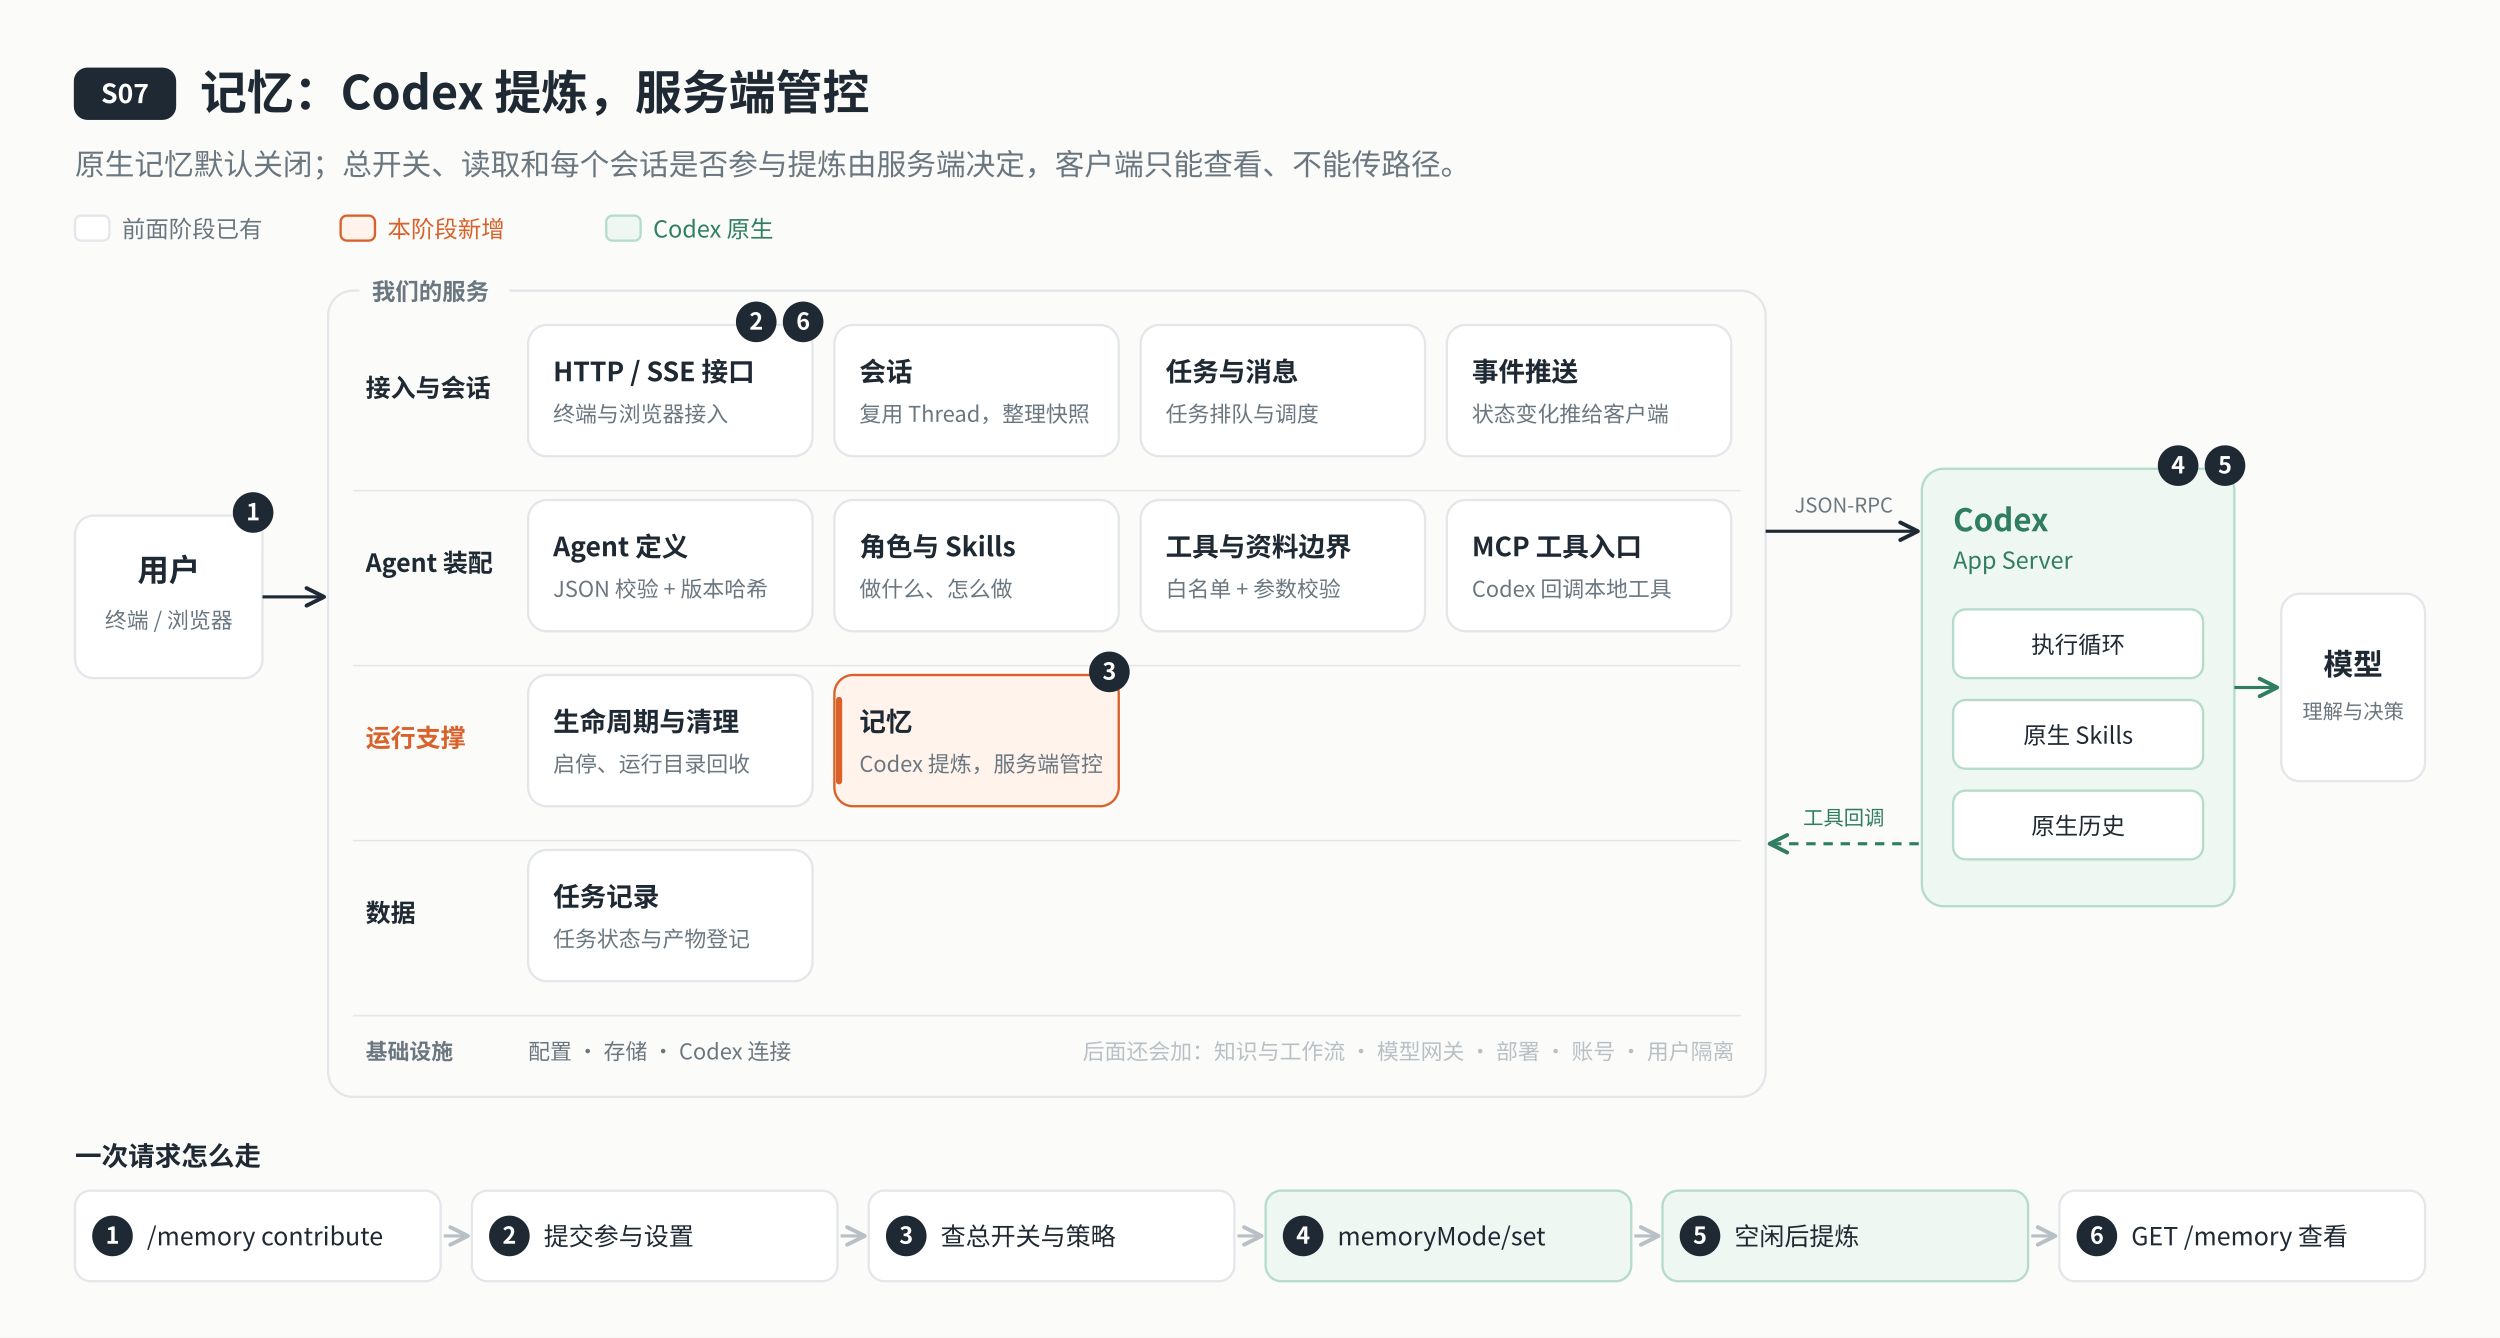
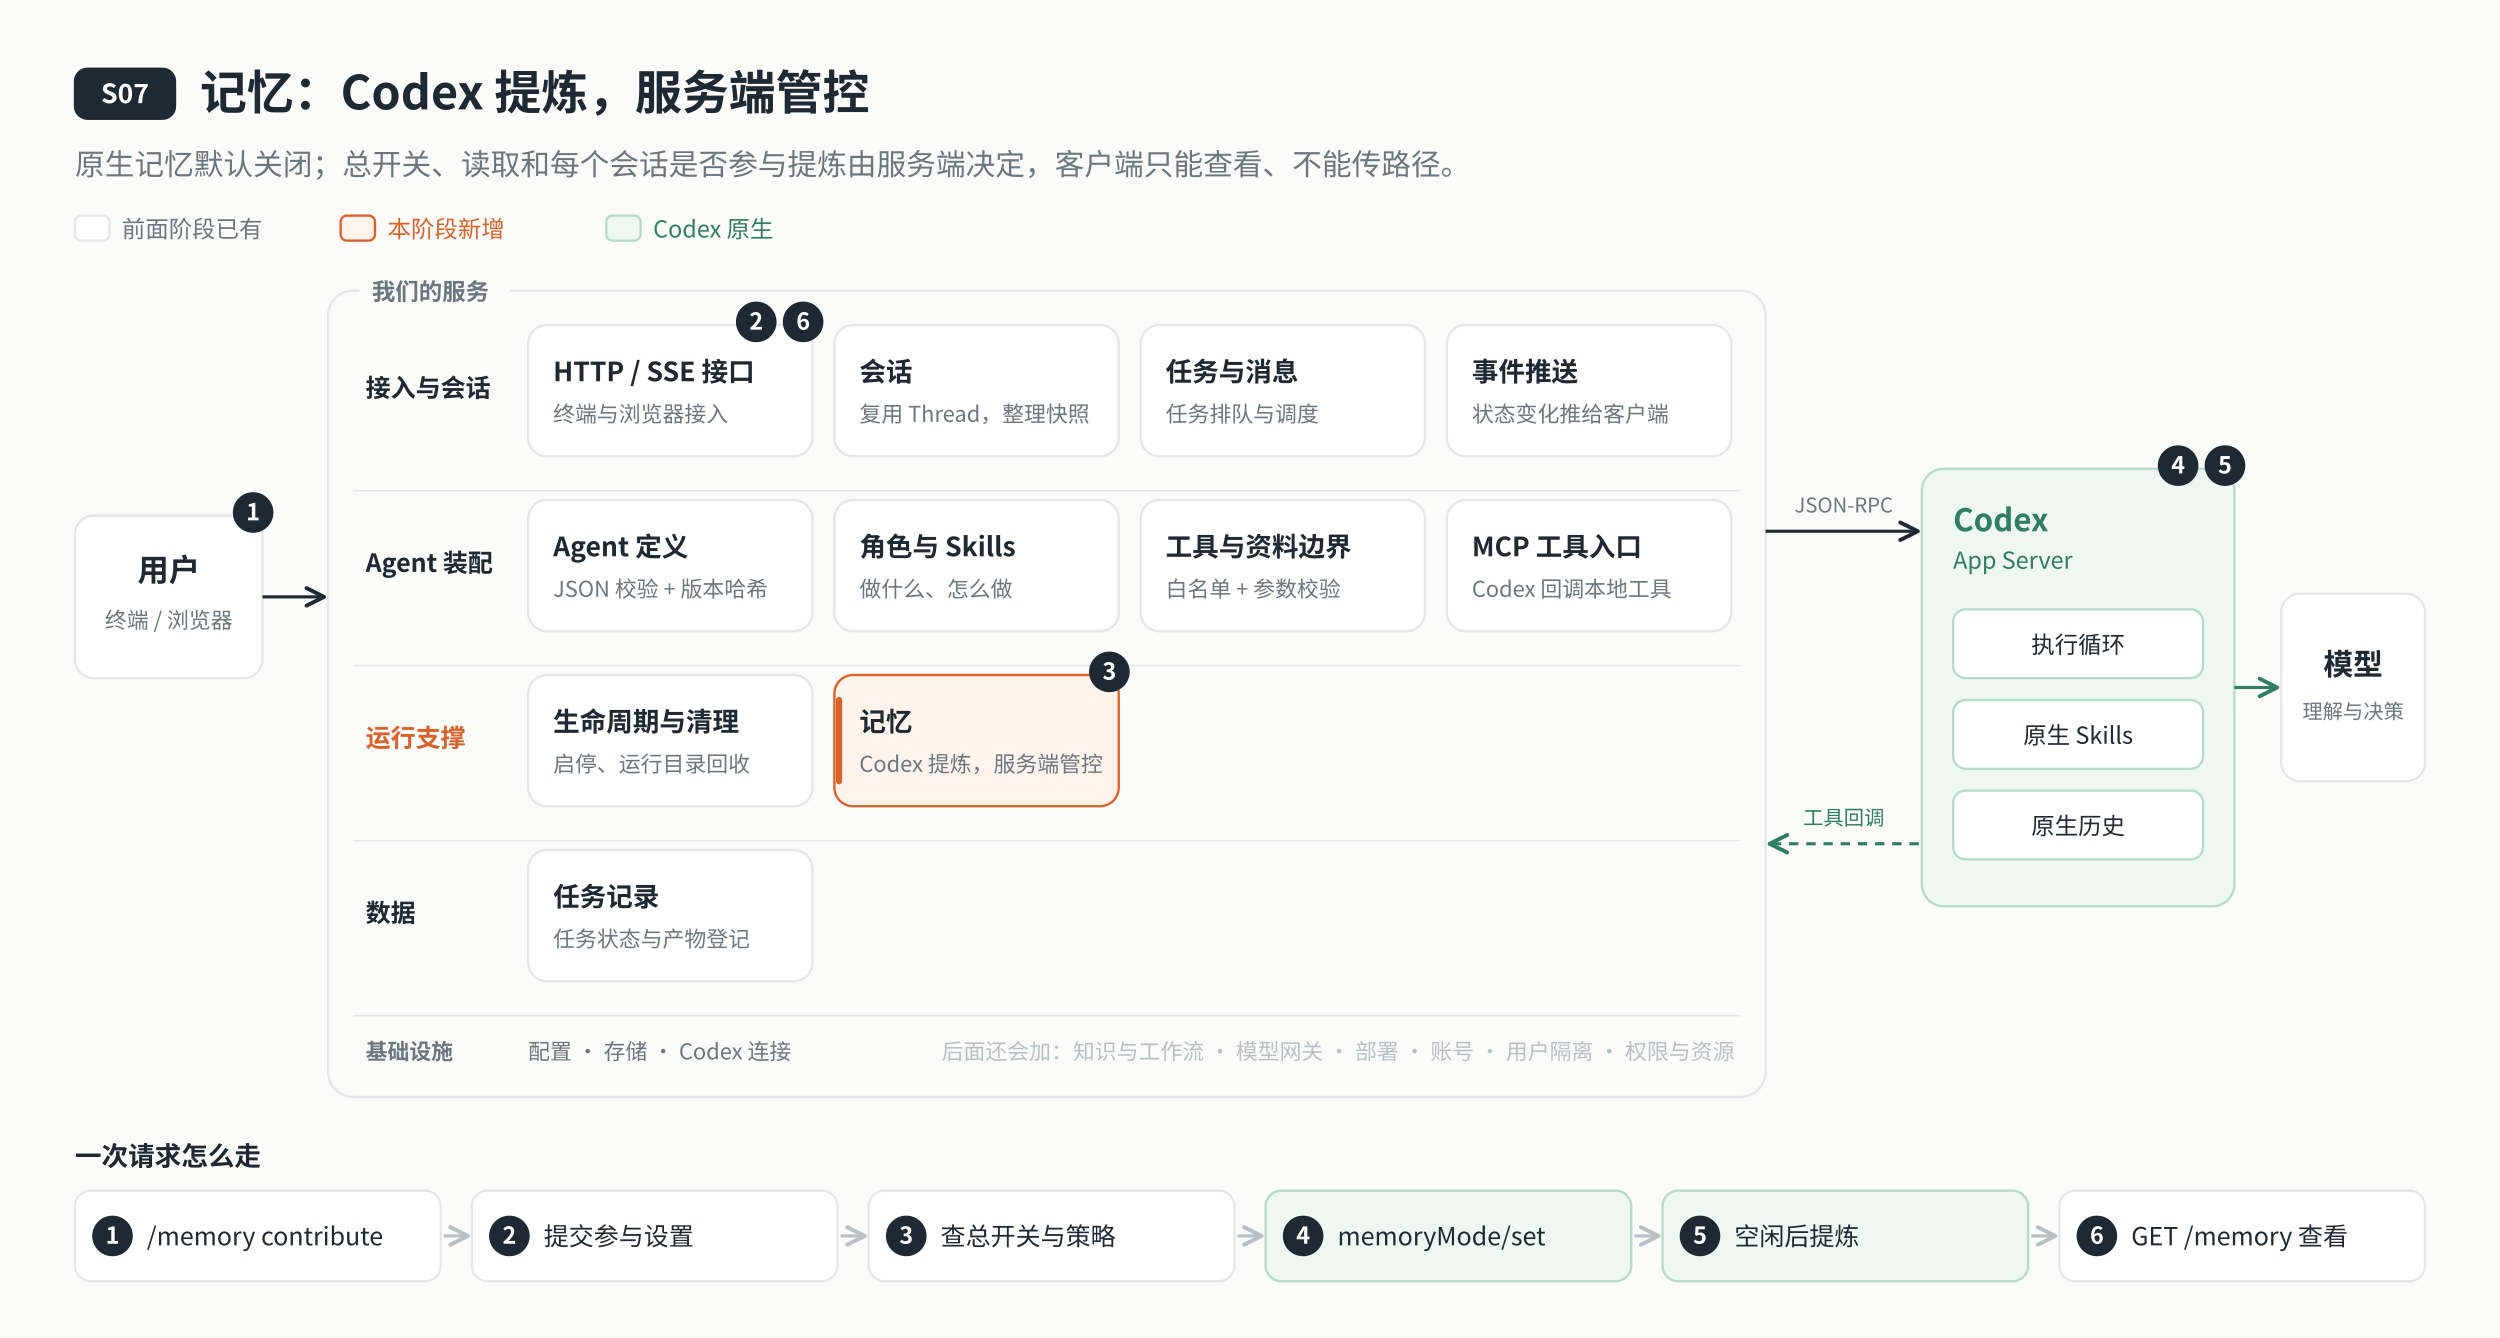
<svg xmlns="http://www.w3.org/2000/svg" width="1600" height="856" viewBox="0 0 1600 856" role="img" aria-labelledby="title desc">
  <defs>
    <marker id="mB8C0C6" viewBox="0 0 10 10" refX="8" refY="5" markerWidth="7" markerHeight="7" orient="auto-start-reverse">
      <path d="M1 1 L9 5 L1 9" fill="none" stroke="#B8C0C6" stroke-width="1.8" stroke-linecap="round" stroke-linejoin="round" />
    </marker>
    <marker id="m1F2933" viewBox="0 0 10 10" refX="8" refY="5" markerWidth="7" markerHeight="7" orient="auto-start-reverse">
      <path d="M1 1 L9 5 L1 9" fill="none" stroke="#1F2933" stroke-width="1.8" stroke-linecap="round" stroke-linejoin="round" />
    </marker>
    <marker id="m2F7D62" viewBox="0 0 10 10" refX="8" refY="5" markerWidth="7" markerHeight="7" orient="auto-start-reverse">
      <path d="M1 1 L9 5 L1 9" fill="none" stroke="#2F7D62" stroke-width="1.8" stroke-linecap="round" stroke-linejoin="round" />
    </marker>
  </defs>
  <g font-family="PingFang SC, Microsoft YaHei, Noto Sans CJK SC, sans-serif">
    <rect x="0" y="0" width="1600" height="856" fill="#FBFBF9" />
    <rect x="48" y="44" width="64" height="32" rx="8" fill="#1F2933" stroke="#1F2933" stroke-width="1.5" />
    <text x="80" y="66" font-size="17" fill="#fff" font-weight="700" text-anchor="middle">S07</text>
    <text x="128" y="70" font-size="30" fill="#1F2933" font-weight="700" text-anchor="start">记忆：Codex 提炼，服务端管控</text>
    <text x="48" y="112" font-size="19" fill="#6B7780" font-weight="400" text-anchor="start">原生记忆默认关闭；总开关、读取和每个会话是否参与提炼由服务端决定，客户端只能查看、不能传路径。</text>
    <rect x="48" y="138" width="22" height="16" rx="4" fill="#FFFFFF" stroke="#E3E7EA" stroke-width="1.5" />
    <text x="78" y="152" font-size="15" fill="#6B7780" font-weight="400" text-anchor="start">前面阶段已有</text>
    <rect x="218" y="138" width="22" height="16" rx="4" fill="#FFF3EC" stroke="#D9622B" stroke-width="1.5" />
    <text x="248" y="152" font-size="15" fill="#D9622B" font-weight="400" text-anchor="start">本阶段新增</text>
    <rect x="388" y="138" width="22" height="16" rx="4" fill="#EEF7F2" stroke="#B5DCCB" stroke-width="1.5" />
    <text x="418" y="152" font-size="15" fill="#2F7D62" font-weight="400" text-anchor="start">Codex 原生</text>
    <rect x="48" y="330" width="120" height="104" rx="12" fill="#FFFFFF" stroke="#E3E7EA" stroke-width="1.5" />
    <text x="108" y="372" font-size="20" fill="#1F2933" font-weight="600" text-anchor="middle">用户</text>
    <text x="108" y="402" font-size="14" fill="#6B7780" font-weight="400" text-anchor="middle">终端 / 浏览器</text>
    <rect x="210" y="186" width="920" height="516" rx="16" fill="none" stroke="#E3E7EA" stroke-width="1.5" />
    <rect x="230" y="175" width="96" height="22" fill="#FBFBF9" />
    <text x="238" y="192" font-size="15" fill="#6B7780" font-weight="600" text-anchor="start">我们的服务</text>
    <text x="234" y="254" font-size="16" fill="#1F2933" font-weight="600" text-anchor="start">接入与会话</text>
    <rect x="338" y="208" width="182" height="84" rx="12" fill="#FFFFFF" stroke="#E3E7EA" stroke-width="1.5" />
    <text x="354" y="244" font-size="17" fill="#1F2933" font-weight="600" text-anchor="start">HTTP / SSE 接口</text>
    <text x="354" y="270" font-size="14" fill="#6B7780" font-weight="400" text-anchor="start">终端与浏览器接入</text>
    <rect x="534" y="208" width="182" height="84" rx="12" fill="#FFFFFF" stroke="#E3E7EA" stroke-width="1.5" />
    <text x="550" y="244" font-size="17" fill="#1F2933" font-weight="600" text-anchor="start">会话</text>
    <text x="550" y="270" font-size="14" fill="#6B7780" font-weight="400" text-anchor="start">复用 Thread，整理快照</text>
    <rect x="730" y="208" width="182" height="84" rx="12" fill="#FFFFFF" stroke="#E3E7EA" stroke-width="1.5" />
    <text x="746" y="244" font-size="17" fill="#1F2933" font-weight="600" text-anchor="start">任务与消息</text>
    <text x="746" y="270" font-size="14" fill="#6B7780" font-weight="400" text-anchor="start">任务排队与调度</text>
    <rect x="926" y="208" width="182" height="84" rx="12" fill="#FFFFFF" stroke="#E3E7EA" stroke-width="1.5" />
    <text x="942" y="244" font-size="17" fill="#1F2933" font-weight="600" text-anchor="start">事件推送</text>
    <text x="942" y="270" font-size="14" fill="#6B7780" font-weight="400" text-anchor="start">状态变化推给客户端</text>
    <text x="234" y="366" font-size="16" fill="#1F2933" font-weight="600" text-anchor="start">Agent 装配</text>
    <line x1="226" y1="314" x2="1114" y2="314" stroke="#E3E7EA" stroke-width="1" />
    <rect x="338" y="320" width="182" height="84" rx="12" fill="#FFFFFF" stroke="#E3E7EA" stroke-width="1.5" />
    <text x="354" y="356" font-size="17" fill="#1F2933" font-weight="600" text-anchor="start">Agent 定义</text>
    <text x="354" y="382" font-size="14" fill="#6B7780" font-weight="400" text-anchor="start">JSON 校验 + 版本哈希</text>
    <rect x="534" y="320" width="182" height="84" rx="12" fill="#FFFFFF" stroke="#E3E7EA" stroke-width="1.5" />
    <text x="550" y="356" font-size="17" fill="#1F2933" font-weight="600" text-anchor="start">角色与 Skills</text>
    <text x="550" y="382" font-size="14" fill="#6B7780" font-weight="400" text-anchor="start">做什么、怎么做</text>
    <rect x="730" y="320" width="182" height="84" rx="12" fill="#FFFFFF" stroke="#E3E7EA" stroke-width="1.5" />
    <text x="746" y="356" font-size="17" fill="#1F2933" font-weight="600" text-anchor="start">工具与资料边界</text>
    <text x="746" y="382" font-size="14" fill="#6B7780" font-weight="400" text-anchor="start">白名单 + 参数校验</text>
    <rect x="926" y="320" width="182" height="84" rx="12" fill="#FFFFFF" stroke="#E3E7EA" stroke-width="1.5" />
    <text x="942" y="356" font-size="17" fill="#1F2933" font-weight="600" text-anchor="start">MCP 工具入口</text>
    <text x="942" y="382" font-size="14" fill="#6B7780" font-weight="400" text-anchor="start">Codex 回调本地工具</text>
    <text x="234" y="478" font-size="16" fill="#D9622B" font-weight="600" text-anchor="start">运行支撑</text>
    <line x1="226" y1="426" x2="1114" y2="426" stroke="#E3E7EA" stroke-width="1" />
    <rect x="338" y="432" width="182" height="84" rx="12" fill="#FFFFFF" stroke="#E3E7EA" stroke-width="1.5" />
    <text x="354" y="468" font-size="17" fill="#1F2933" font-weight="600" text-anchor="start">生命周期与清理</text>
    <text x="354" y="494" font-size="14" fill="#6B7780" font-weight="400" text-anchor="start">启停、运行目录回收</text>
    <rect x="534" y="432" width="182" height="84" rx="12" fill="#FFF3EC" stroke="#D9622B" stroke-width="1.5" />
    <rect x="535" y="446" width="4" height="56" rx="2" fill="#D9622B" />
    <text x="550" y="468" font-size="17" fill="#1F2933" font-weight="600" text-anchor="start">记忆</text>
    <text x="550" y="494" font-size="14" fill="#6B7780" font-weight="400" text-anchor="start">Codex 提炼，服务端管控</text>
    <text x="234" y="590" font-size="16" fill="#1F2933" font-weight="600" text-anchor="start">数据</text>
    <line x1="226" y1="538" x2="1114" y2="538" stroke="#E3E7EA" stroke-width="1" />
    <rect x="338" y="544" width="182" height="84" rx="12" fill="#FFFFFF" stroke="#E3E7EA" stroke-width="1.5" />
    <text x="354" y="580" font-size="17" fill="#1F2933" font-weight="600" text-anchor="start">任务记录</text>
    <text x="354" y="606" font-size="14" fill="#6B7780" font-weight="400" text-anchor="start">任务状态与产物登记</text>
    <line x1="226" y1="650" x2="1114" y2="650" stroke="#E3E7EA" stroke-width="1" />
    <text x="234" y="678" font-size="14" fill="#6B7780" font-weight="600" text-anchor="start">基础设施</text>
    <text x="338" y="678" font-size="14" fill="#6B7780" font-weight="400" text-anchor="start">配置 · 存储 · Codex 连接</text>
-     <text x="1110" y="678" font-size="14" fill="#B8C0C6" font-weight="400" text-anchor="end">后面还会加：知识与工作流 · 模型网关 · 部署 · 账号 · 用户隔离</text>
+     <text x="1110" y="678" font-size="14" fill="#B8C0C6" font-weight="400" text-anchor="end">后面还会加：知识与工作流 · 模型网关 · 部署 · 账号 · 用户隔离 · 权限与资源</text>
    <rect x="1230" y="300" width="200" height="280" rx="14" fill="#EEF7F2" stroke="#B5DCCB" stroke-width="1.5" />
    <text x="1250" y="340" font-size="20" fill="#2F7D62" font-weight="700" text-anchor="start">Codex</text>
    <text x="1250" y="364" font-size="15" fill="#2F7D62" font-weight="400" text-anchor="start">App Server</text>
    <rect x="1250" y="390" width="160" height="44" rx="8" fill="#FFFFFF" stroke="#B5DCCB" stroke-width="1.5" />
    <text x="1330" y="418" font-size="15" fill="#1F2933" font-weight="500" text-anchor="middle">执行循环</text>
    <rect x="1250" y="448" width="160" height="44" rx="8" fill="#FFFFFF" stroke="#B5DCCB" stroke-width="1.5" />
    <text x="1330" y="476" font-size="15" fill="#1F2933" font-weight="500" text-anchor="middle">原生 Skills</text>
    <rect x="1250" y="506" width="160" height="44" rx="8" fill="#FFFFFF" stroke="#B5DCCB" stroke-width="1.5" />
    <text x="1330" y="534" font-size="15" fill="#1F2933" font-weight="500" text-anchor="middle">原生历史</text>
    <rect x="1460" y="380" width="92" height="120" rx="12" fill="#FFFFFF" stroke="#E3E7EA" stroke-width="1.5" />
    <text x="1506" y="432" font-size="19" fill="#1F2933" font-weight="600" text-anchor="middle">模型</text>
    <text x="1506" y="460" font-size="13" fill="#6B7780" font-weight="400" text-anchor="middle">理解与决策</text>
    <path d="M168,382 L206,382" fill="none" stroke="#1F2933" stroke-width="2" marker-end="url(#m1F2933)" />
    <path d="M1130,340 L1226,340" fill="none" stroke="#1F2933" stroke-width="2" marker-end="url(#m1F2933)" />
    <text x="1180" y="328" font-size="13" fill="#6B7780" font-weight="500" text-anchor="middle">JSON-RPC</text>
    <path d="M1228,540 L1134,540" fill="none" stroke="#2F7D62" stroke-width="2" stroke-dasharray="6 5" marker-end="url(#m2F7D62)" />
    <text x="1180" y="528" font-size="13" fill="#2F7D62" font-weight="500" text-anchor="middle">工具回调</text>
    <path d="M1430,440 L1456,440" fill="none" stroke="#2F7D62" stroke-width="2" marker-end="url(#m2F7D62)" />
    <circle cx="162" cy="328" r="13" fill="#1F2933" />
    <text x="162" y="333" font-size="15" fill="#fff" font-weight="700" text-anchor="middle">1</text>
    <circle cx="484" cy="206" r="13" fill="#1F2933" />
    <text x="484" y="211" font-size="15" fill="#fff" font-weight="700" text-anchor="middle">2</text>
    <circle cx="514" cy="206" r="13" fill="#1F2933" />
    <text x="514" y="211" font-size="15" fill="#fff" font-weight="700" text-anchor="middle">6</text>
    <circle cx="710" cy="430" r="13" fill="#1F2933" />
    <text x="710" y="435" font-size="15" fill="#fff" font-weight="700" text-anchor="middle">3</text>
    <circle cx="1394" cy="298" r="13" fill="#1F2933" />
    <text x="1394" y="303" font-size="15" fill="#fff" font-weight="700" text-anchor="middle">4</text>
    <circle cx="1424" cy="298" r="13" fill="#1F2933" />
    <text x="1424" y="303" font-size="15" fill="#fff" font-weight="700" text-anchor="middle">5</text>
    <text x="48" y="746" font-size="17" fill="#1F2933" font-weight="700" text-anchor="start">一次请求怎么走</text>
    <rect x="48" y="762" width="234" height="58" rx="10" fill="#FFFFFF" stroke="#E3E7EA" stroke-width="1.5" />
    <circle cx="72" cy="791" r="13" fill="#1F2933" />
    <text x="72" y="796" font-size="15" fill="#fff" font-weight="700" text-anchor="middle">1</text>
    <text x="94" y="797" font-size="16" fill="#1F2933" font-weight="500" text-anchor="start">/memory contribute</text>
    <path d="M284,791 L298,791" fill="none" stroke="#B8C0C6" stroke-width="2" marker-end="url(#mB8C0C6)" />
    <rect x="302" y="762" width="234" height="58" rx="10" fill="#FFFFFF" stroke="#E3E7EA" stroke-width="1.5" />
    <circle cx="326" cy="791" r="13" fill="#1F2933" />
    <text x="326" y="796" font-size="15" fill="#fff" font-weight="700" text-anchor="middle">2</text>
    <text x="348" y="797" font-size="16" fill="#1F2933" font-weight="500" text-anchor="start">提交参与设置</text>
    <path d="M538,791 L552,791" fill="none" stroke="#B8C0C6" stroke-width="2" marker-end="url(#mB8C0C6)" />
    <rect x="556" y="762" width="234" height="58" rx="10" fill="#FFFFFF" stroke="#E3E7EA" stroke-width="1.5" />
    <circle cx="580" cy="791" r="13" fill="#1F2933" />
    <text x="580" y="796" font-size="15" fill="#fff" font-weight="700" text-anchor="middle">3</text>
    <text x="602" y="797" font-size="16" fill="#1F2933" font-weight="500" text-anchor="start">查总开关与策略</text>
    <path d="M792,791 L806,791" fill="none" stroke="#B8C0C6" stroke-width="2" marker-end="url(#mB8C0C6)" />
    <rect x="810" y="762" width="234" height="58" rx="10" fill="#EEF7F2" stroke="#B5DCCB" stroke-width="1.5" />
    <circle cx="834" cy="791" r="13" fill="#1F2933" />
    <text x="834" y="796" font-size="15" fill="#fff" font-weight="700" text-anchor="middle">4</text>
    <text x="856" y="797" font-size="16" fill="#1F2933" font-weight="500" text-anchor="start">memoryMode/set</text>
    <path d="M1046,791 L1060,791" fill="none" stroke="#B8C0C6" stroke-width="2" marker-end="url(#mB8C0C6)" />
    <rect x="1064" y="762" width="234" height="58" rx="10" fill="#EEF7F2" stroke="#B5DCCB" stroke-width="1.5" />
    <circle cx="1088" cy="791" r="13" fill="#1F2933" />
    <text x="1088" y="796" font-size="15" fill="#fff" font-weight="700" text-anchor="middle">5</text>
    <text x="1110" y="797" font-size="16" fill="#1F2933" font-weight="500" text-anchor="start">空闲后提炼</text>
    <path d="M1300,791 L1314,791" fill="none" stroke="#B8C0C6" stroke-width="2" marker-end="url(#mB8C0C6)" />
    <rect x="1318" y="762" width="234" height="58" rx="10" fill="#FFFFFF" stroke="#E3E7EA" stroke-width="1.5" />
    <circle cx="1342" cy="791" r="13" fill="#1F2933" />
    <text x="1342" y="796" font-size="15" fill="#fff" font-weight="700" text-anchor="middle">6</text>
    <text x="1364" y="797" font-size="16" fill="#1F2933" font-weight="500" text-anchor="start">GET /memory 查看</text>
  </g>
</svg>
